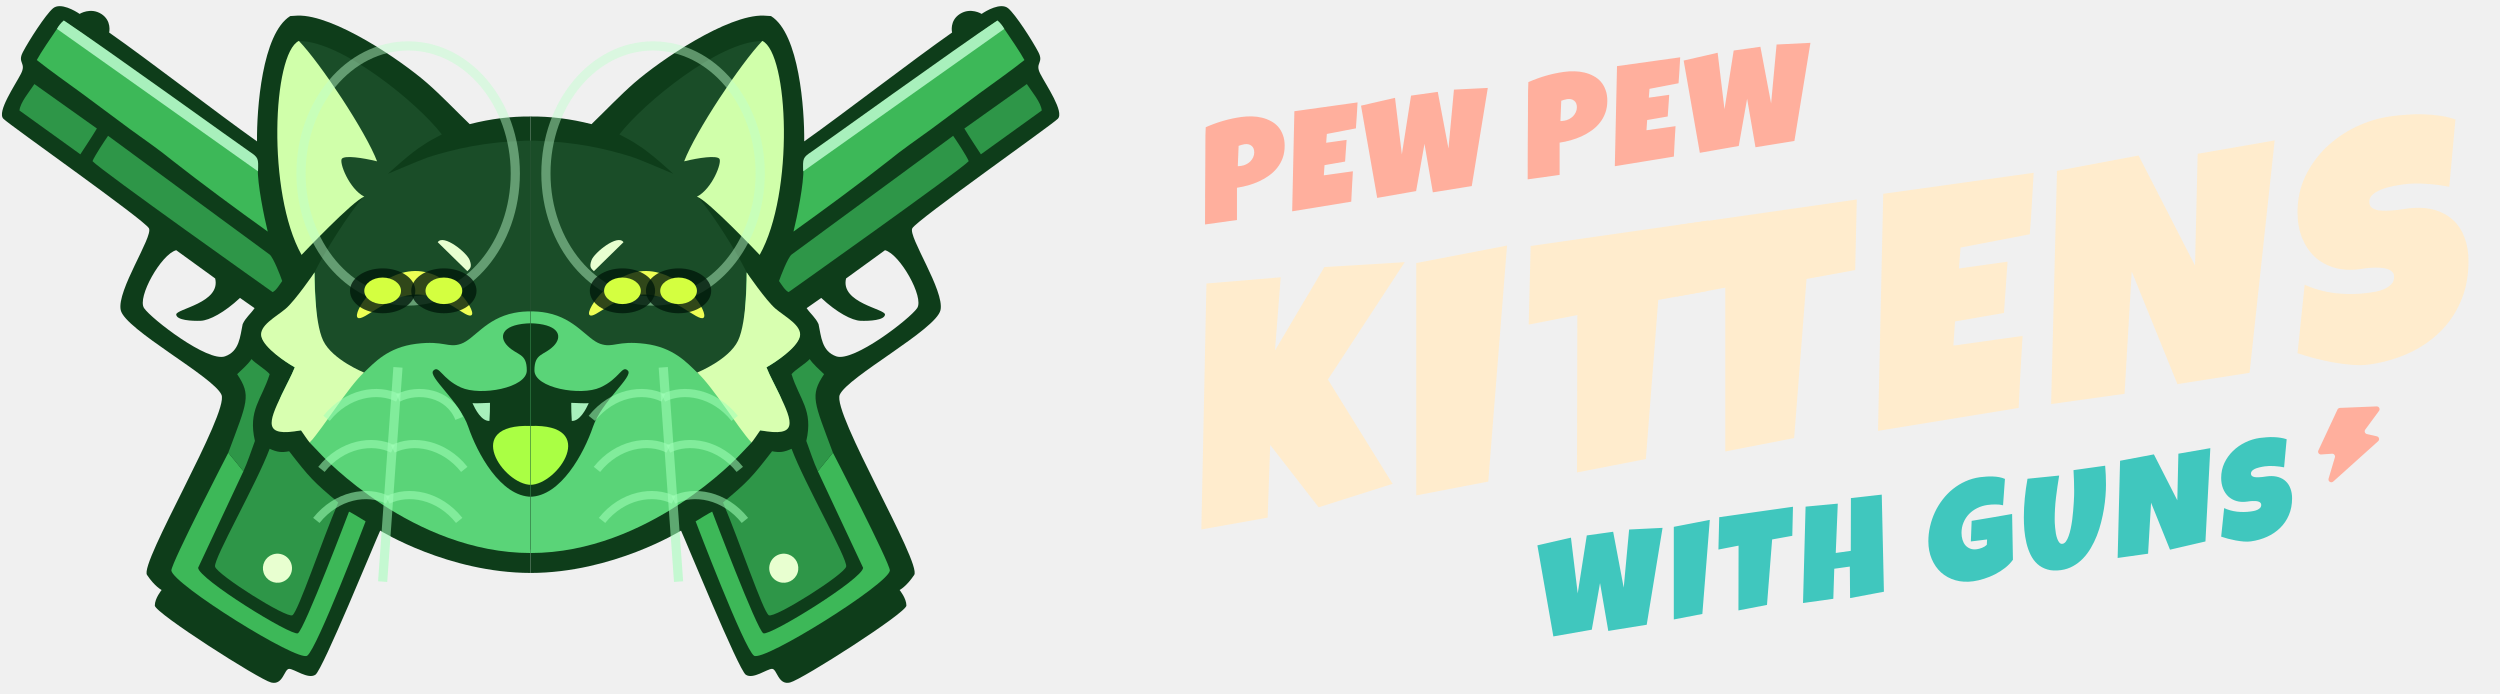
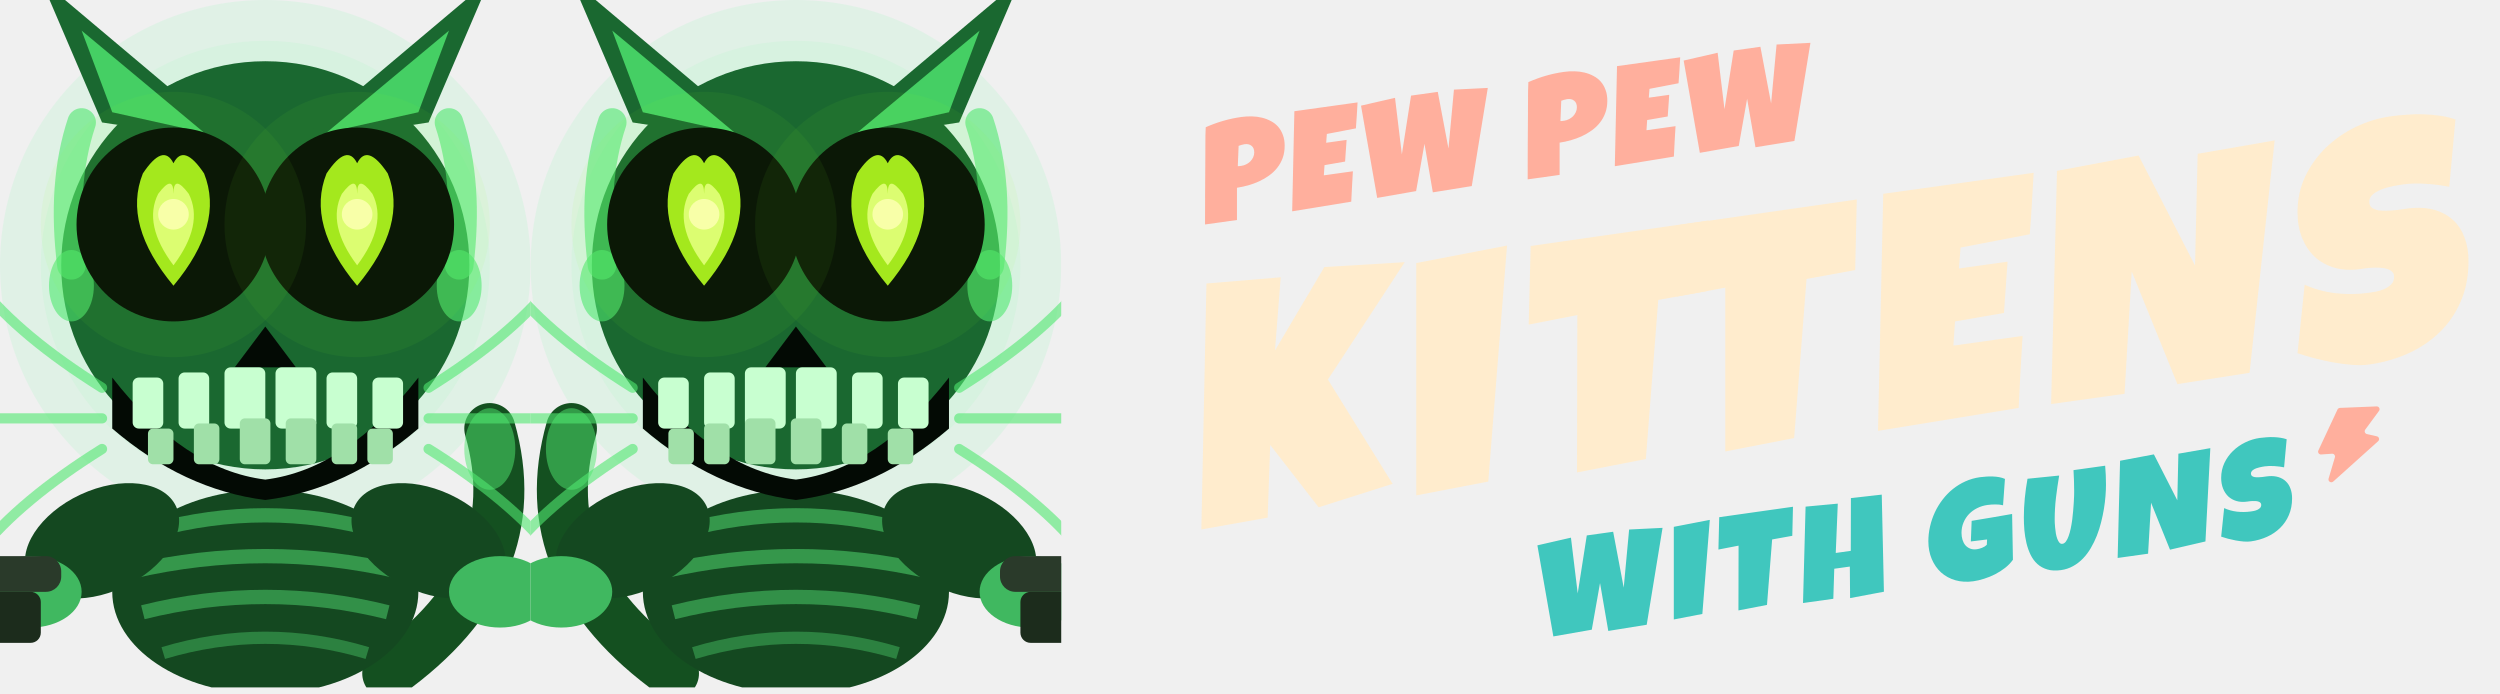
<svg xmlns="http://www.w3.org/2000/svg" width="245" height="68" viewBox="0 0 245 68" fill="none">
  <g clip-path="url(#clip0_127_142)">
-     <path d="M5.2 0.811C5.926 0.208 7.389 1.076 7.801 1.363C7.801 1.363 8.867 0.695 9.923 1.363C10.973 2.028 10.7 3.178 10.697 3.188C14.528 5.865 21.372 11.158 25.187 13.856C25.156 10.745 25.668 3.302 28.442 1.574C28.689 1.552 28.936 1.536 29.183 1.528C32.709 1.437 39.25 5.866 41.864 8.145C43.212 9.321 44.718 10.899 46.031 12.166C48.133 11.631 50.068 11.402 52 11.416V56.149C43.926 56.133 37.283 52.015 37.259 52C36.775 53.033 31.631 65.628 30.914 66.121C30.198 66.609 28.834 65.549 28.338 65.549C27.842 65.549 27.756 67.181 26.572 66.885C25.388 66.588 15.171 60.062 15.171 59.346C15.171 58.631 15.839 57.82 15.839 57.82C15.839 57.82 15.17 57.486 14.407 56.342C13.644 55.197 22.469 40.456 21.706 38.69C20.943 36.925 12.247 32.298 11.831 30.389C11.416 28.481 15.024 23.186 14.598 22.375C14.17 21.564 1.003 12.309 0.334 11.64C-0.334 10.973 1.484 8.343 2.052 7.234C2.619 6.125 1.67 6.201 2.242 5.104C2.815 4.007 4.474 1.415 5.2 0.811ZM17.27 24.521C15.813 24.892 13.405 29.148 14.121 30.198C14.836 31.247 20.354 35.513 22.048 34.923C23.479 34.423 23.524 32.966 23.782 31.765C24.072 31.125 24.549 30.779 24.95 30.198L23.519 29.196C21.996 30.623 20.514 31.41 19.655 31.438C18.797 31.466 17.317 31.391 17.27 30.831C17.224 30.27 21.67 29.693 21.086 27.288L17.27 24.521Z" fill="#0E3D1A" style="fill:#0E3D1A;fill-opacity:1;" />
-     <path d="M29.34 4.023C33.472 4.026 40.892 10.045 43.299 13.173C42.798 13.443 41.986 13.848 41.551 14.17C40.274 14.927 38.057 16.999 38.022 17.031C38.068 17.011 41.164 15.691 41.839 15.457C42.519 15.22 43.528 14.949 43.977 14.832C45.48 14.441 47.01 14.161 48.553 13.996C48.863 13.932 50.465 13.85 50.867 13.824C51.312 13.789 51.657 13.777 52 13.781V53.864C50.744 53.863 49.449 53.67 47.875 53.257C41.848 51.674 36.143 48.852 31.591 44.559C31.171 44.157 30.77 43.736 30.389 43.298C30.257 43.167 29.673 42.3 29.53 42.094C25.767 42.808 26.347 41.316 27.64 38.603C28.04 37.766 28.533 36.899 28.874 36.044L28.923 35.919L28.815 35.859C27.905 35.348 26.068 34.031 25.703 32.992C25.367 32.034 27.42 31.222 28.043 30.689C29.3 29.613 30.041 28.033 30.859 26.619C31.901 24.545 34.1 21.049 35.586 19.315C34.481 19.499 32.618 21.875 31.871 22.388C31.249 22.88 30.219 24.236 29.588 24.903C29.529 24.808 29.473 24.712 29.418 24.616C27.046 20.483 26.853 10.486 28.176 5.885C28.404 5.091 28.6 4.433 29.34 4.023Z" fill="#1A4D28" style="fill:#1A4D28;fill-opacity:1;" />
-     <path d="M30.824 26.696C30.824 27.956 31.104 34.676 31.772 35.255C32.44 35.834 34.683 37.45 35.684 36.496C36.686 35.541 38.003 34.04 40.779 33.694C43.556 33.347 43.889 34.14 45.178 33.694C46.466 33.248 47.592 31.219 50.381 30.665C50.969 30.547 51.542 30.507 52.094 30.52V54.194C52.063 54.194 52.032 54.195 52 54.195C40.435 54.195 31.598 44.682 31.555 44.636L30.353 43.376C30.372 43.352 31.504 41.937 29.495 42.172C27.468 42.41 26.759 40.455 27.605 38.68C28.452 36.905 28.498 36.976 28.839 36.121C29.18 35.265 28.906 36.039 28.887 35.995C28.881 35.958 29.683 36.443 28.78 35.936C27.87 35.425 26.018 34.068 25.668 33.069C25.317 32.07 27.068 31.57 28.008 30.766C28.948 29.962 30.354 27.765 30.824 26.696Z" fill="#5AD478" style="fill:#5AD478;fill-opacity:1;" />
-     <path d="M52.096 48.684C49.038 48.676 46.751 44.364 45.893 41.838C45.034 39.31 41.886 36.901 42.468 36.32C43.048 35.739 43.27 37.115 45.178 37.974C47.087 38.833 51.626 38.023 51.626 36.302C51.626 34.581 50.712 34.874 49.758 33.919C48.863 33.025 49.151 31.882 51.581 31.701L52.096 31.677V48.684Z" fill="#0E3D1A" style="fill:#0E3D1A;fill-opacity:1;" />
-     <path d="M25.619 33.013C25.905 34.11 27.978 35.485 28.888 35.995C28.547 36.852 28.005 37.843 27.606 38.68C26.312 41.393 25.731 42.886 29.495 42.172C29.638 42.378 30.222 43.245 30.354 43.376C31.717 41.868 34.158 37.879 35.67 36.507C35.67 36.507 32.584 35.267 31.677 33.395C30.771 31.523 30.824 26.696 30.824 26.696C30.824 26.696 28.944 29.442 28.004 30.246C27.064 31.05 25.332 31.916 25.619 33.013Z" fill="#D8FFB0" style="fill:#D8FFB0;fill-opacity:1;" />
-     <path d="M46.302 39.513C46.753 39.542 47.543 39.492 48.019 39.477C48.02 40.111 48.009 40.619 47.966 41.251C47.188 41.289 46.586 40.133 46.302 39.513Z" fill="#A8F0BC" style="fill:#A8F0BC;fill-opacity:1;" />
-     <path d="M29.553 24.979C26.143 18.892 26.715 5.248 29.291 4.007C31.421 6.225 35.864 12.937 36.953 15.81C35.505 15.455 33.808 15.215 33.506 15.551C33.203 15.886 34.205 18.51 35.704 19.276C34.682 19.56 29.553 24.979 29.553 24.979Z" fill="#D0FFAA" style="fill:#D0FFAA;fill-opacity:1;" />
-     <path d="M40.359 26.572C43.842 26.286 46.704 30.389 46.227 30.866C45.75 31.343 43.765 28.919 40.932 28.862C38.099 28.805 35.589 31.582 35.053 31.137C34.516 30.693 36.877 26.859 40.359 26.572Z" fill="#EEFF55" style="fill:#EEFF55;fill-opacity:1;" />
-     <path d="M42.898 23.737C43.454 22.895 45.765 24.764 46.031 25.495C46.296 26.225 46.031 26.327 45.799 26.577L42.898 23.737Z" fill="#E8FFD0" style="fill:#E8FFD0;fill-opacity:1;" />
-     <path d="M5.582 2.831C5.765 2.506 6.011 2.385 6.249 2.051C7.204 2.433 21.933 13.858 24.236 15.017C24.937 15.37 25.249 15.731 25.271 16.508C25.203 17.919 25.887 21.29 26.237 22.694C23.343 20.626 19.67 17.916 16.884 15.724C15.675 14.725 14.08 13.63 12.783 12.686L8.002 9.136C6.587 8.099 4.964 6.967 3.604 5.883C3.952 5.214 5.128 3.491 5.582 2.831Z" fill="#3DB858" style="fill:#3DB858;fill-opacity:1;" />
-     <path d="M26.425 43.982C27.193 44.319 27.574 44.367 28.337 44.224C30.294 46.752 30.723 47.23 33.147 49.243C31.555 52.976 29.219 59.95 28.659 60.292C28.099 60.635 21.229 56.294 21.075 55.522C20.922 54.75 25.151 47.394 26.425 43.982Z" fill="#2E9648" style="fill:#2E9648;fill-opacity:1;" />
-     <path d="M26.731 54.336C26.97 54.255 27.226 54.238 27.473 54.288C27.719 54.338 27.949 54.452 28.137 54.619C28.326 54.786 28.466 55 28.545 55.24C28.624 55.479 28.638 55.735 28.586 55.981C28.533 56.228 28.417 56.456 28.247 56.643C28.078 56.829 27.863 56.968 27.623 57.044C26.878 57.281 26.081 56.873 25.837 56.131C25.592 55.389 25.991 54.587 26.731 54.336Z" fill="#E8FFD0" style="fill:#E8FFD0;fill-opacity:1;" />
-     <path d="M10.591 13.31L26.43 24.95C26.783 25.233 27.477 27.006 27.656 27.54C27.412 27.881 27.051 28.49 26.716 28.624C26.716 28.624 9.875 16.697 9.064 15.791C9.305 15.226 10.227 13.836 10.591 13.31Z" fill="#2E9648" style="fill:#2E9648;fill-opacity:1;" />
-     <path d="M3.371 8.238L9.494 12.594C9.03 13.377 7.872 15.123 7.872 15.123L1.908 10.829C1.976 10.04 2.89 8.98 3.371 8.238Z" fill="#2E9648" style="fill:#2E9648;fill-opacity:1;" />
-     <path d="M23.854 46.18L19.417 55.64C19.417 56.706 28.576 62.37 29.193 62.061C29.81 61.751 34.206 50.139 34.206 50.139C34.446 50.24 35.569 50.93 35.828 51.093C35.828 51.093 31.057 63.64 30.103 64.26C29.149 64.881 16.936 57.248 16.793 55.912C16.793 55.149 22.374 44.367 22.374 44.367L23.854 46.18Z" fill="#3DB858" style="fill:#3DB858;fill-opacity:1;" />
-     <path d="M24.649 35.191C25.046 35.631 26.062 36.224 26.429 36.669C25.644 39.19 24.282 40.169 24.982 43.212C24.674 44.044 24.247 45.347 23.853 46.18L22.373 44.367C24.235 39.358 24.649 38.785 23.241 36.669C23.693 36.239 24.312 35.695 24.649 35.191Z" fill="#2E9648" style="fill:#2E9648;fill-opacity:1;" />
-     <path d="M52.048 41.743C52.064 41.743 52.08 41.744 52.096 41.745V47.513C52.08 47.513 52.064 47.515 52.048 47.515C49.329 47.515 45.226 41.499 52.048 41.743Z" fill="#AAFF44" style="fill:#AAFF44;fill-opacity:1;" />
-     <path d="M5.582 2.831C5.765 2.506 5.963 2.242 6.25 2.004C10.236 4.651 23.521 14.232 24.426 14.837C25.331 15.442 25.332 15.505 25.285 16.793C24.138 15.967 5.582 2.831 5.582 2.831Z" fill="#A8F0BC" style="fill:#A8F0BC;fill-opacity:1;" />
-     <ellipse cx="40" cy="17" rx="10.5" ry="12.5" fill="none" stroke="#C0FFCC" stroke-width="0.9" stroke-opacity="0.45" />
-     <ellipse cx="37.5" cy="28.5" rx="3.2" ry="2.2" fill="#001A0A" fill-opacity="0.8" />
-     <ellipse cx="43.5" cy="28.5" rx="3.2" ry="2.2" fill="#001A0A" fill-opacity="0.8" />
-     <ellipse cx="37.5" cy="28.5" rx="1.8" ry="1.3" fill="#D4FF40" />
-     <ellipse cx="43.5" cy="28.5" rx="1.8" ry="1.3" fill="#D4FF40" />
-     <line x1="39" y1="36" x2="37.5" y2="57" stroke="#A0FFB8" stroke-width="0.9" stroke-opacity="0.55" />
-     <path d="M39 39 C37 38 34 38.5 32 41" fill="none" stroke="#A0FFB8" stroke-width="0.8" stroke-opacity="0.55" />
-     <path d="M39 39 C41 38 44 38.5 45 41" fill="none" stroke="#A0FFB8" stroke-width="0.8" stroke-opacity="0.55" />
-     <path d="M38.5 44 C36.5 43 33.5 43.5 31.5 46" fill="none" stroke="#A0FFB8" stroke-width="0.8" stroke-opacity="0.55" />
-     <path d="M38.5 44 C40.5 43 43.5 43.5 45.5 46" fill="none" stroke="#A0FFB8" stroke-width="0.8" stroke-opacity="0.55" />
-     <path d="M38 49 C36 48 33 48.5 31 51" fill="none" stroke="#A0FFB8" stroke-width="0.8" stroke-opacity="0.55" />
-     <path d="M38 49 C40 48 43 48.5 45 51" fill="none" stroke="#A0FFB8" stroke-width="0.8" stroke-opacity="0.55" />
+     <circle cx="26" cy="26" r="26" fill="#00FF60" opacity="0.07" />
+     <circle cx="26" cy="26" r="22" fill="#40FF80" opacity="0.06" />
+     <path d="M 38,66 Q 52,56 48,42" stroke="#145020" stroke-width="5" fill="none" stroke-linecap="round" />
+     <ellipse cx="48" cy="44" rx="2.5" ry="4" fill="#50E870" opacity="0.5" />
+     <ellipse cx="26" cy="58" rx="15" ry="10" fill="#144820" />
+     <path d="M 15,52 Q 26,49 37,52" stroke="#50D870" stroke-width="1.4" fill="none" opacity="0.55" />
+     <path d="M 13,56 Q 26,53 39,56" stroke="#50D870" stroke-width="1.4" fill="none" opacity="0.55" />
+     <path d="M 14,60 Q 26,57 38,60" stroke="#50D870" stroke-width="1.4" fill="none" opacity="0.5" />
+     <path d="M 16,64 Q 26,61 36,64" stroke="#50D870" stroke-width="1.2" fill="none" opacity="0.4" />
+     <ellipse cx="10" cy="53" rx="8" ry="5" fill="#144820" transform="rotate(-25, 10, 53)" />
+     <ellipse cx="3" cy="58" rx="5" ry="3.5" fill="#40B860" />
+     <rect x="-5" y="54.5" width="11" height="3.5" rx="1.5" fill="#2A3A2A" />
+     <rect x="-1" y="58" width="5" height="5" rx="1" fill="#1C2C1C" />
+     <ellipse cx="42" cy="53" rx="8" ry="5" fill="#144820" transform="rotate(25, 42, 53)" />
+     <ellipse cx="49" cy="58" rx="5" ry="3.5" fill="#40B860" />
+     <circle cx="26" cy="26" r="20" fill="#1A6830" />
+     <polygon points="10,12 4,-2 23,14" fill="#1A6830" />
+     <polygon points="11,11 8,3 20,13" fill="#50E870" opacity="0.8" />
+     <polygon points="42,12 48,-2 29,14" fill="#1A6830" />
+     <polygon points="41,11 44,3 32,13" fill="#50E870" opacity="0.8" />
+     <path d="M 8,12 Q 6,18 7,26" stroke="#50E870" stroke-width="2.8" fill="none" stroke-linecap="round" opacity="0.6" />
+     <ellipse cx="7" cy="28" rx="2.2" ry="3.5" fill="#50E870" opacity="0.6" />
+     <path d="M 44,12 Q 46,18 45,26" stroke="#50E870" stroke-width="2.8" fill="none" stroke-linecap="round" opacity="0.6" />
+     <ellipse cx="45" cy="28" rx="2.2" ry="3.5" fill="#50E870" opacity="0.6" />
+     <circle cx="17" cy="22" r="9.5" fill="#030A04" />
+     <path d="M 17,28 Q 12,22 14,17 Q 16,14 17,16 Q 18,14 20,17 Q 22,22 17,28 Z" fill="#B8FF20" opacity="0.9" />
+     <path d="M 17,26 Q 14,22 15.5,19 Q 17,17 17,19 Q 17,17 18.5,19 Q 20,22 17,26 Z" fill="#E8FF80" opacity="0.9" />
+     <circle cx="17" cy="21" r="1.5" fill="#FFFFB0" />
+     <circle cx="35" cy="22" r="9.5" fill="#030A04" />
+     <path d="M 35,28 Q 30,22 32,17 Q 34,14 35,16 Q 36,14 38,17 Q 40,22 35,28 Z" fill="#B8FF20" opacity="0.9" />
+     <path d="M 35,26 Q 32,22 33.5,19 Q 35,17 35,19 Q 35,17 36.5,19 Q 38,22 35,26 Z" fill="#E8FF80" opacity="0.9" />
+     <circle cx="35" cy="21" r="1.5" fill="#FFFFB0" />
+     <circle cx="17" cy="22" r="13" fill="#80FF20" opacity="0.06" />
+     <circle cx="35" cy="22" r="13" fill="#80FF20" opacity="0.06" />
+     <polygon points="26,32 23,36 29,36" fill="#030A04" />
+     <path d="M 11,37 Q 18,46 26,47 Q 34,46 41,37 L 41,42 Q 34,48 26,49 Q 18,48 11,42 Z" fill="#030A04" />
+     <rect x="13" y="37" width="3" height="5" rx="0.6" fill="#C8FFD0" />
+     <rect x="17.5" y="36.5" width="3" height="5.5" rx="0.6" fill="#C8FFD0" />
+     <rect x="22" y="36" width="4" height="6" rx="0.6" fill="#C8FFD0" />
+     <rect x="27" y="36" width="4" height="6" rx="0.6" fill="#C8FFD0" />
+     <rect x="32" y="36.5" width="3" height="5.5" rx="0.6" fill="#C8FFD0" />
+     <rect x="36.5" y="37" width="3" height="5" rx="0.6" fill="#C8FFD0" />
+     <rect x="14.5" y="42" width="2.5" height="3.5" rx="0.5" fill="#A0E0A8" />
+     <rect x="19" y="41.5" width="2.5" height="4" rx="0.5" fill="#A0E0A8" />
+     <rect x="23.5" y="41" width="3" height="4.5" rx="0.5" fill="#A0E0A8" />
+     <rect x="28" y="41" width="3" height="4.5" rx="0.5" fill="#A0E0A8" />
+     <rect x="32.5" y="41.5" width="2.5" height="4" rx="0.5" fill="#A0E0A8" />
+     <rect x="36" y="42" width="2.5" height="3.5" rx="0.5" fill="#A0E0A8" />
+     <path d="M 10,38 Q 2,33 -2,28" stroke="#50E870" stroke-width="1" fill="none" stroke-linecap="round" opacity="0.6" />
+     <path d="M 10,41 Q 0,41 -3,41" stroke="#50E870" stroke-width="1" fill="none" stroke-linecap="round" opacity="0.6" />
+     <path d="M 10,44 Q 2,49 -2,54" stroke="#50E870" stroke-width="1" fill="none" stroke-linecap="round" opacity="0.6" />
+     <path d="M 42,38 Q 50,33 54,28" stroke="#50E870" stroke-width="1" fill="none" stroke-linecap="round" opacity="0.6" />
+     <path d="M 42,41 Q 52,41 55,41" stroke="#50E870" stroke-width="1" fill="none" stroke-linecap="round" opacity="0.6" />
+     <path d="M 42,44 Q 50,49 54,54" stroke="#50E870" stroke-width="1" fill="none" stroke-linecap="round" opacity="0.6" />
  </g>
  <g clip-path="url(#clip1_127_142)">
-     <path d="M98.8 0.811C98.074 0.208 96.611 1.075 96.2 1.363C96.188 1.356 95.127 0.699 94.077 1.363C93.034 2.023 93.297 3.162 93.303 3.188C89.472 5.865 82.628 11.158 78.813 13.856C78.844 10.745 78.332 3.301 75.558 1.574C75.311 1.551 75.064 1.536 74.817 1.528C71.291 1.436 64.75 5.866 62.136 8.145C60.788 9.321 59.282 10.899 57.969 12.166C55.867 11.631 53.932 11.402 52 11.416V56.15C60.056 56.134 66.688 52.033 66.742 52.001C67.226 53.035 72.37 65.632 73.086 66.122C73.802 66.609 75.166 65.549 75.662 65.548C76.158 65.548 76.244 67.181 77.428 66.884C78.613 66.587 88.827 60.064 88.829 59.347C88.829 58.634 88.166 57.827 88.161 57.821C88.161 57.821 88.83 57.486 89.593 56.341C90.356 55.196 81.531 40.455 82.294 38.69C83.058 36.925 91.754 32.297 92.169 30.389C92.584 28.481 88.975 23.186 89.403 22.375C89.831 21.563 102.998 12.308 103.666 11.64C104.334 10.972 102.516 8.343 101.948 7.234C101.381 6.125 102.33 6.202 101.758 5.105C101.186 4.008 99.526 1.414 98.8 0.811ZM86.73 24.521C88.187 24.892 90.595 29.149 89.879 30.199C89.163 31.249 83.646 35.513 81.952 34.922C80.522 34.423 80.476 32.966 80.218 31.765C79.928 31.125 79.451 30.779 79.05 30.199L80.481 29.197C82.004 30.624 83.486 31.411 84.345 31.439C85.204 31.467 86.683 31.391 86.73 30.831C86.776 30.27 82.33 29.693 82.914 27.289L86.73 24.521Z" fill="#0E3D1A" style="fill:#0E3D1A;fill-opacity:1;" />
-     <path d="M74.66 4.023C70.528 4.026 63.108 10.045 60.701 13.173C61.202 13.443 62.014 13.848 62.449 14.17C63.736 14.932 65.979 17.031 65.979 17.031C65.979 17.031 62.841 15.693 62.161 15.457C61.481 15.22 60.472 14.949 60.023 14.832C58.52 14.441 56.99 14.161 55.447 13.996C55.137 13.932 53.535 13.85 53.133 13.824C52.688 13.789 52.343 13.777 52 13.781V53.864C53.256 53.863 54.551 53.67 56.125 53.257C62.152 51.674 67.857 48.852 72.409 44.559C72.829 44.157 73.23 43.736 73.612 43.298C73.743 43.167 74.327 42.3 74.47 42.094C78.233 42.808 77.653 41.316 76.359 38.603C75.96 37.766 75.467 36.899 75.126 36.044L75.077 35.919L75.185 35.859C76.095 35.348 77.932 34.031 78.297 32.992C78.633 32.034 76.58 31.222 75.957 30.689C74.7 29.613 73.959 28.033 73.141 26.619C72.099 24.545 69.9 21.049 68.414 19.315C69.519 19.499 71.382 21.875 72.129 22.388C72.751 22.88 73.781 24.236 74.412 24.903C74.471 24.808 74.527 24.712 74.582 24.616C76.954 20.483 77.147 10.486 75.824 5.885C75.596 5.091 75.4 4.433 74.66 4.023Z" fill="#1A4D28" style="fill:#1A4D28;fill-opacity:1;" />
-     <path d="M73.176 26.696C73.176 27.956 72.896 34.676 72.228 35.255C71.56 35.834 69.317 37.45 68.316 36.496C67.314 35.541 65.997 34.04 63.221 33.694C60.444 33.347 60.111 34.14 58.822 33.694C57.534 33.248 56.408 31.219 53.619 30.665C53.031 30.547 52.458 30.507 51.906 30.52V54.194C51.937 54.194 51.968 54.195 52 54.195C63.567 54.195 72.405 44.679 72.445 44.636L73.647 43.376C73.629 43.353 72.495 41.937 74.505 42.172C76.532 42.41 77.241 40.455 76.395 38.68C75.548 36.905 75.502 36.976 75.161 36.121C74.82 35.265 75.094 36.039 75.112 35.995C75.119 35.958 74.317 36.443 75.22 35.936C76.13 35.425 77.982 34.068 78.332 33.069C78.683 32.07 76.932 31.57 75.992 30.766C75.052 29.962 73.646 27.765 73.176 26.696Z" fill="#5AD478" style="fill:#5AD478;fill-opacity:1;" />
-     <path d="M51.904 48.684C54.962 48.676 57.249 44.364 58.107 41.838C58.966 39.31 62.114 36.901 61.532 36.32C60.952 35.739 60.73 37.115 58.822 37.974C56.913 38.833 52.374 38.023 52.374 36.302C52.374 34.581 53.288 34.874 54.242 33.919C55.137 33.025 54.849 31.882 52.419 31.701L51.904 31.677V48.684Z" fill="#0E3D1A" style="fill:#0E3D1A;fill-opacity:1;" />
-     <path d="M78.382 33.013C78.095 34.11 76.022 35.485 75.112 35.995C75.453 36.852 75.995 37.843 76.394 38.68C77.688 41.393 78.269 42.886 74.505 42.172C74.362 42.378 73.778 43.245 73.646 43.376C72.283 41.868 69.842 37.879 68.33 36.507C68.33 36.507 71.416 35.267 72.323 33.395C73.229 31.523 73.176 26.696 73.176 26.696C73.176 26.696 75.056 29.442 75.996 30.246C76.936 31.05 78.668 31.916 78.382 33.013Z" fill="#D8FFB0" style="fill:#D8FFB0;fill-opacity:1;" />
-     <path d="M57.698 39.513C57.247 39.542 56.457 39.492 55.981 39.477C55.98 40.111 55.991 40.619 56.034 41.251C56.812 41.289 57.414 40.133 57.698 39.513Z" fill="#A8F0BC" style="fill:#A8F0BC;fill-opacity:1;" />
-     <path d="M74.447 24.979C77.857 18.892 77.285 5.248 74.709 4.007C72.579 6.225 68.136 12.937 67.047 15.81C68.495 15.455 70.192 15.215 70.494 15.551C70.797 15.886 69.795 18.51 68.296 19.276C69.318 19.56 74.447 24.979 74.447 24.979Z" fill="#D0FFAA" style="fill:#D0FFAA;fill-opacity:1;" />
-     <path d="M63.641 26.572C60.158 26.286 57.296 30.389 57.773 30.866C58.25 31.343 60.235 28.919 63.068 28.862C65.901 28.805 68.411 31.582 68.948 31.137C69.484 30.693 67.123 26.859 63.641 26.572Z" fill="#EEFF55" style="fill:#EEFF55;fill-opacity:1;" />
-     <path d="M61.102 23.737C60.546 22.895 58.235 24.764 57.969 25.495C57.704 26.225 57.969 26.327 58.201 26.577L61.102 23.737Z" fill="#E8FFD0" style="fill:#E8FFD0;fill-opacity:1;" />
-     <path d="M98.418 2.831C98.235 2.506 97.989 2.385 97.751 2.051C96.796 2.433 82.067 13.858 79.764 15.017C79.063 15.37 78.751 15.731 78.729 16.508C78.797 17.919 78.114 21.29 77.763 22.694C80.657 20.626 84.33 17.916 87.116 15.724C88.325 14.725 89.92 13.63 91.217 12.686L95.998 9.136C97.413 8.099 99.036 6.967 100.396 5.883C100.048 5.214 98.871 3.491 98.418 2.831Z" fill="#3DB858" style="fill:#3DB858;fill-opacity:1;" />
-     <path d="M77.575 43.982C76.807 44.319 76.426 44.367 75.662 44.224C73.707 46.752 73.277 47.23 70.853 49.243C72.445 52.976 74.781 59.95 75.341 60.292C75.901 60.635 82.771 56.294 82.925 55.522C83.079 54.75 78.85 47.394 77.575 43.982Z" fill="#2E9648" style="fill:#2E9648;fill-opacity:1;" />
-     <path d="M77.269 54.336C77.03 54.255 76.774 54.238 76.528 54.288C76.281 54.338 76.051 54.452 75.863 54.619C75.674 54.786 75.534 55 75.455 55.24C75.376 55.479 75.362 55.735 75.414 55.981C75.467 56.228 75.583 56.456 75.752 56.643C75.922 56.829 76.137 56.968 76.377 57.044C77.123 57.281 77.919 56.873 78.163 56.131C78.408 55.389 78.009 54.587 77.269 54.336Z" fill="#E8FFD0" style="fill:#E8FFD0;fill-opacity:1;" />
-     <path d="M93.409 13.31L77.57 24.95C77.217 25.233 76.523 27.006 76.344 27.54C76.588 27.881 76.949 28.49 77.284 28.624C77.284 28.624 94.124 16.697 94.936 15.791C94.695 15.226 93.773 13.836 93.409 13.31Z" fill="#2E9648" style="fill:#2E9648;fill-opacity:1;" />
-     <path d="M100.629 8.238L94.507 12.594C94.97 13.377 96.129 15.123 96.129 15.123L102.092 10.829C102.024 10.04 101.11 8.98 100.629 8.238Z" fill="#2E9648" style="fill:#2E9648;fill-opacity:1;" />
-     <path d="M80.147 46.18L84.583 55.64C84.583 56.706 75.424 62.37 74.807 62.061C74.19 61.751 69.794 50.139 69.794 50.139C69.554 50.24 68.431 50.93 68.172 51.093C68.172 51.093 72.943 63.64 73.897 64.26C74.851 64.881 87.064 57.248 87.207 55.912C87.207 55.149 81.626 44.367 81.626 44.367L80.147 46.18Z" fill="#3DB858" style="fill:#3DB858;fill-opacity:1;" />
-     <path d="M79.351 35.191C78.954 35.631 77.938 36.224 77.571 36.669C78.356 39.19 79.718 40.169 79.018 43.212C79.326 44.044 79.753 45.347 80.147 46.18L81.627 44.367C79.766 39.358 79.351 38.785 80.759 36.669C80.307 36.239 79.688 35.695 79.351 35.191Z" fill="#2E9648" style="fill:#2E9648;fill-opacity:1;" />
-     <path d="M51.952 41.742C51.936 41.743 51.92 41.744 51.904 41.745V47.513C51.92 47.513 51.936 47.515 51.952 47.515C54.671 47.515 58.774 41.499 51.952 41.742Z" fill="#AAFF44" style="fill:#AAFF44;fill-opacity:1;" />
-     <path d="M98.418 2.831C98.235 2.506 98.037 2.242 97.75 2.004C93.764 4.651 80.479 14.232 79.574 14.837C78.669 15.442 78.668 15.505 78.716 16.793C79.862 15.967 98.418 2.831 98.418 2.831Z" fill="#A8F0BC" style="fill:#A8F0BC;fill-opacity:1;" />
-     <ellipse cx="64" cy="17" rx="10.5" ry="12.5" fill="none" stroke="#C0FFCC" stroke-width="0.9" stroke-opacity="0.45" />
-     <ellipse cx="61" cy="28.5" rx="3.2" ry="2.2" fill="#001A0A" fill-opacity="0.8" />
-     <ellipse cx="66.5" cy="28.5" rx="3.2" ry="2.2" fill="#001A0A" fill-opacity="0.8" />
-     <ellipse cx="61" cy="28.5" rx="1.8" ry="1.3" fill="#D4FF40" />
-     <ellipse cx="66.5" cy="28.5" rx="1.8" ry="1.3" fill="#D4FF40" />
-     <line x1="65" y1="36" x2="66.5" y2="57" stroke="#A0FFB8" stroke-width="0.9" stroke-opacity="0.55" />
-     <path d="M65 39 C67 38 70 38.5 72 41" fill="none" stroke="#A0FFB8" stroke-width="0.8" stroke-opacity="0.55" />
-     <path d="M65 39 C63 38 60 38.5 58 41" fill="none" stroke="#A0FFB8" stroke-width="0.8" stroke-opacity="0.55" />
-     <path d="M65.5 44 C67.5 43 70.5 43.5 72.5 46" fill="none" stroke="#A0FFB8" stroke-width="0.8" stroke-opacity="0.55" />
-     <path d="M65.5 44 C63.5 43 60.5 43.5 58.5 46" fill="none" stroke="#A0FFB8" stroke-width="0.8" stroke-opacity="0.55" />
-     <path d="M66 49 C68 48 71 48.5 73 51" fill="none" stroke="#A0FFB8" stroke-width="0.8" stroke-opacity="0.55" />
-     <path d="M66 49 C64 48 61 48.5 59 51" fill="none" stroke="#A0FFB8" stroke-width="0.8" stroke-opacity="0.55" />
+     <g transform="translate(104, 0) scale(-1, 1)">
+       <circle cx="26" cy="26" r="26" fill="#00FF60" opacity="0.07" />
+       <circle cx="26" cy="26" r="22" fill="#40FF80" opacity="0.06" />
+       <path d="M 38,66 Q 52,56 48,42" stroke="#145020" stroke-width="5" fill="none" stroke-linecap="round" />
+       <ellipse cx="48" cy="44" rx="2.5" ry="4" fill="#50E870" opacity="0.5" />
+       <ellipse cx="26" cy="58" rx="15" ry="10" fill="#144820" />
+       <path d="M 15,52 Q 26,49 37,52" stroke="#50D870" stroke-width="1.4" fill="none" opacity="0.55" />
+       <path d="M 13,56 Q 26,53 39,56" stroke="#50D870" stroke-width="1.4" fill="none" opacity="0.55" />
+       <path d="M 14,60 Q 26,57 38,60" stroke="#50D870" stroke-width="1.4" fill="none" opacity="0.5" />
+       <path d="M 16,64 Q 26,61 36,64" stroke="#50D870" stroke-width="1.2" fill="none" opacity="0.4" />
+       <ellipse cx="10" cy="53" rx="8" ry="5" fill="#144820" transform="rotate(-25, 10, 53)" />
+       <ellipse cx="3" cy="58" rx="5" ry="3.5" fill="#40B860" />
+       <rect x="-5" y="54.5" width="11" height="3.5" rx="1.5" fill="#2A3A2A" />
+       <rect x="-1" y="58" width="5" height="5" rx="1" fill="#1C2C1C" />
+       <ellipse cx="42" cy="53" rx="8" ry="5" fill="#144820" transform="rotate(25, 42, 53)" />
+       <ellipse cx="49" cy="58" rx="5" ry="3.5" fill="#40B860" />
+       <circle cx="26" cy="26" r="20" fill="#1A6830" />
+       <polygon points="10,12 4,-2 23,14" fill="#1A6830" />
+       <polygon points="11,11 8,3 20,13" fill="#50E870" opacity="0.8" />
+       <polygon points="42,12 48,-2 29,14" fill="#1A6830" />
+       <polygon points="41,11 44,3 32,13" fill="#50E870" opacity="0.8" />
+       <path d="M 8,12 Q 6,18 7,26" stroke="#50E870" stroke-width="2.8" fill="none" stroke-linecap="round" opacity="0.6" />
+       <ellipse cx="7" cy="28" rx="2.2" ry="3.5" fill="#50E870" opacity="0.6" />
+       <path d="M 44,12 Q 46,18 45,26" stroke="#50E870" stroke-width="2.8" fill="none" stroke-linecap="round" opacity="0.6" />
+       <ellipse cx="45" cy="28" rx="2.2" ry="3.5" fill="#50E870" opacity="0.6" />
+       <circle cx="17" cy="22" r="9.5" fill="#030A04" />
+       <path d="M 17,28 Q 12,22 14,17 Q 16,14 17,16 Q 18,14 20,17 Q 22,22 17,28 Z" fill="#B8FF20" opacity="0.9" />
+       <path d="M 17,26 Q 14,22 15.5,19 Q 17,17 17,19 Q 17,17 18.5,19 Q 20,22 17,26 Z" fill="#E8FF80" opacity="0.9" />
+       <circle cx="17" cy="21" r="1.5" fill="#FFFFB0" />
+       <circle cx="35" cy="22" r="9.5" fill="#030A04" />
+       <path d="M 35,28 Q 30,22 32,17 Q 34,14 35,16 Q 36,14 38,17 Q 40,22 35,28 Z" fill="#B8FF20" opacity="0.9" />
+       <path d="M 35,26 Q 32,22 33.5,19 Q 35,17 35,19 Q 35,17 36.5,19 Q 38,22 35,26 Z" fill="#E8FF80" opacity="0.9" />
+       <circle cx="35" cy="21" r="1.5" fill="#FFFFB0" />
+       <circle cx="17" cy="22" r="13" fill="#80FF20" opacity="0.06" />
+       <circle cx="35" cy="22" r="13" fill="#80FF20" opacity="0.06" />
+       <polygon points="26,32 23,36 29,36" fill="#030A04" />
+       <path d="M 11,37 Q 18,46 26,47 Q 34,46 41,37 L 41,42 Q 34,48 26,49 Q 18,48 11,42 Z" fill="#030A04" />
+       <rect x="13" y="37" width="3" height="5" rx="0.6" fill="#C8FFD0" />
+       <rect x="17.5" y="36.5" width="3" height="5.5" rx="0.6" fill="#C8FFD0" />
+       <rect x="22" y="36" width="4" height="6" rx="0.6" fill="#C8FFD0" />
+       <rect x="27" y="36" width="4" height="6" rx="0.6" fill="#C8FFD0" />
+       <rect x="32" y="36.5" width="3" height="5.5" rx="0.6" fill="#C8FFD0" />
+       <rect x="36.5" y="37" width="3" height="5" rx="0.6" fill="#C8FFD0" />
+       <rect x="14.5" y="42" width="2.5" height="3.5" rx="0.5" fill="#A0E0A8" />
+       <rect x="19" y="41.5" width="2.5" height="4" rx="0.5" fill="#A0E0A8" />
+       <rect x="23.5" y="41" width="3" height="4.5" rx="0.5" fill="#A0E0A8" />
+       <rect x="28" y="41" width="3" height="4.5" rx="0.5" fill="#A0E0A8" />
+       <rect x="32.5" y="41.5" width="2.5" height="4" rx="0.5" fill="#A0E0A8" />
+       <rect x="36" y="42" width="2.5" height="3.5" rx="0.5" fill="#A0E0A8" />
+       <path d="M 10,38 Q 2,33 -2,28" stroke="#50E870" stroke-width="1" fill="none" stroke-linecap="round" opacity="0.6" />
+       <path d="M 10,41 Q 0,41 -3,41" stroke="#50E870" stroke-width="1" fill="none" stroke-linecap="round" opacity="0.6" />
+       <path d="M 10,44 Q 2,49 -2,54" stroke="#50E870" stroke-width="1" fill="none" stroke-linecap="round" opacity="0.6" />
+       <path d="M 42,38 Q 50,33 54,28" stroke="#50E870" stroke-width="1" fill="none" stroke-linecap="round" opacity="0.6" />
+       <path d="M 42,41 Q 52,41 55,41" stroke="#50E870" stroke-width="1" fill="none" stroke-linecap="round" opacity="0.6" />
+       <path d="M 42,44 Q 50,49 54,54" stroke="#50E870" stroke-width="1" fill="none" stroke-linecap="round" opacity="0.6" />
+     </g>
  </g>
  <path d="M241.914 25.591C241.914 27.058 241.658 28.379 241.146 29.554C240.645 30.716 239.952 31.723 239.068 32.575C238.193 33.425 237.165 34.115 235.981 34.644C234.809 35.172 233.545 35.531 232.191 35.72C231.669 35.793 231.093 35.804 230.464 35.753C229.846 35.7 229.217 35.617 228.577 35.503C227.938 35.378 227.319 35.239 226.722 35.087C226.136 34.923 225.614 34.766 225.155 34.616L225.859 27.9C226.765 28.32 227.767 28.597 228.865 28.733C229.974 28.856 231.061 28.843 232.127 28.694C232.33 28.666 232.575 28.626 232.863 28.575C233.151 28.514 233.423 28.427 233.679 28.317C233.945 28.194 234.169 28.039 234.35 27.853C234.531 27.668 234.622 27.425 234.622 27.125C234.622 26.921 234.558 26.759 234.43 26.638C234.302 26.506 234.137 26.411 233.934 26.354C233.732 26.285 233.503 26.248 233.247 26.241C232.991 26.223 232.74 26.221 232.495 26.234C232.25 26.246 232.021 26.268 231.808 26.297C231.594 26.327 231.424 26.351 231.296 26.369C230.379 26.497 229.542 26.454 228.785 26.238C228.039 26.021 227.394 25.667 226.85 25.176C226.317 24.672 225.902 24.05 225.603 23.31C225.305 22.559 225.155 21.724 225.155 20.803C225.155 19.539 225.406 18.375 225.907 17.309C226.419 16.231 227.096 15.285 227.938 14.471C228.791 13.645 229.766 12.968 230.864 12.44C231.962 11.912 233.098 11.566 234.27 11.402C234.793 11.329 235.331 11.275 235.885 11.24C236.44 11.195 236.989 11.182 237.532 11.203C238.087 11.222 238.625 11.269 239.148 11.346C239.67 11.423 240.166 11.541 240.635 11.7L240.027 18.306C239.302 18.162 238.54 18.065 237.74 18.016C236.951 17.955 236.179 17.977 235.422 18.083C235.283 18.102 235.102 18.133 234.878 18.175C234.665 18.205 234.436 18.253 234.19 18.319C233.956 18.373 233.716 18.444 233.471 18.532C233.226 18.62 233.007 18.726 232.815 18.849C232.623 18.961 232.469 19.101 232.351 19.267C232.234 19.433 232.181 19.617 232.191 19.819C232.202 20.053 232.287 20.234 232.447 20.362C232.618 20.477 232.831 20.56 233.087 20.61C233.353 20.647 233.641 20.661 233.95 20.65C234.27 20.637 234.585 20.614 234.894 20.582C235.203 20.539 235.491 20.498 235.757 20.461C236.024 20.413 236.243 20.388 236.413 20.386C237.266 20.32 238.034 20.395 238.716 20.61C239.398 20.825 239.974 21.157 240.443 21.605C240.923 22.052 241.285 22.617 241.53 23.3C241.786 23.971 241.914 24.735 241.914 25.591Z" fill="#FFECCD" style="fill:#FFECCD;fill:color(display-p3 1 0.925 0.804);fill-opacity:1;" />
  <path d="M222.918 13.759L220.457 36.534L213.387 37.642L208.909 26.607L208.206 38.591L201.01 39.597L201.585 16.741L209.581 15.238L215.114 26.029L215.37 15.071L222.918 13.759Z" fill="#FFECCD" style="fill:#FFECCD;fill:color(display-p3 1 0.925 0.804);fill-opacity:1;" />
  <path d="M199.3 16.932C199.236 17.947 199.177 18.951 199.124 19.944C199.07 20.936 199.001 21.942 198.916 22.96L192.135 24.262L191.976 26.308L196.741 25.642L196.389 30.67L191.592 31.501L191.432 33.868L195.398 33.314L198.212 32.92C198.148 34.107 198.079 35.289 198.004 36.467C197.94 37.632 197.882 38.802 197.828 39.977L184.044 42.225L184.556 18.993L199.3 16.932Z" fill="#FFECCD" style="fill:#FFECCD;fill:color(display-p3 1 0.925 0.804);fill-opacity:1;" />
  <path d="M181.967 19.548L181.807 26.468L177.042 27.338L175.826 42.931L169.078 44.244L169.078 28.189L164.331 29.061L164.537 22.048L181.967 19.548Z" fill="#FFECCD" style="fill:#FFECCD;fill:color(display-p3 1 0.925 0.804);fill-opacity:1;" />
  <path d="M167.435 21.605L167.275 28.525L162.51 29.395L161.294 44.988L154.546 46.301L154.578 30.876L149.812 31.811L150.004 24.105L167.435 21.605Z" fill="#FFECCD" style="fill:#FFECCD;fill:color(display-p3 1 0.925 0.804);fill-opacity:1;" />
  <path d="M147.689 24.063L145.849 47.194L138.793 48.55L138.793 25.776L147.689 24.063Z" fill="#FFECCD" style="fill:#FFECCD;fill:color(display-p3 1 0.925 0.804);fill-opacity:1;" />
  <path d="M137.663 25.694L130.134 37.195L136.476 47.416L129.228 49.716L124.479 43.602L124.229 50.728L117.731 51.888L118.231 27.783L125.51 27.173L124.948 34.343L129.79 26.167L137.663 25.694Z" fill="#FFECCD" style="fill:#FFECCD;fill:color(display-p3 1 0.925 0.804);fill-opacity:1;" />
  <path d="M125.898 14.288C125.898 14.727 125.833 15.125 125.704 15.482C125.574 15.839 125.395 16.16 125.166 16.445C124.942 16.73 124.678 16.982 124.374 17.2C124.069 17.419 123.742 17.61 123.393 17.771C123.048 17.928 122.69 18.06 122.319 18.166C121.947 18.267 121.582 18.346 121.224 18.4L121.224 21.56L118.094 21.998C118.094 20.962 118.096 19.931 118.101 18.905C118.105 17.878 118.112 16.841 118.121 15.796C118.13 15.243 118.132 14.691 118.128 14.14C118.123 13.589 118.134 13.032 118.161 12.467C118.734 12.215 119.308 12.006 119.881 11.84C120.454 11.674 121.045 11.549 121.654 11.464C121.998 11.415 122.343 11.397 122.688 11.407C123.033 11.413 123.362 11.456 123.675 11.534C123.993 11.611 124.286 11.724 124.555 11.872C124.828 12.014 125.063 12.199 125.26 12.424C125.457 12.65 125.612 12.918 125.724 13.228C125.84 13.532 125.898 13.886 125.898 14.288ZM122.916 14.936C122.916 14.642 122.827 14.426 122.648 14.288C122.473 14.145 122.245 14.094 121.963 14.133C121.869 14.146 121.77 14.169 121.667 14.201C121.569 14.229 121.475 14.26 121.385 14.295L121.304 16.287C121.367 16.287 121.428 16.283 121.486 16.275C121.544 16.267 121.604 16.258 121.667 16.25C121.828 16.227 121.983 16.178 122.131 16.103C122.283 16.028 122.417 15.932 122.534 15.816C122.65 15.696 122.742 15.564 122.809 15.419C122.881 15.268 122.916 15.107 122.916 14.936ZM133.041 10.035C133.014 10.463 132.989 10.887 132.967 11.306C132.944 11.725 132.915 12.15 132.879 12.58L130.032 13.127L129.965 13.991L131.966 13.711L131.818 15.834L129.803 16.184L129.736 17.183L131.402 16.95L132.584 16.785C132.557 17.286 132.528 17.785 132.497 18.282C132.47 18.774 132.445 19.268 132.423 19.764L126.633 20.709L126.848 10.9L133.041 10.035ZM145.804 8.617L144.233 18.236L140.418 18.85L139.599 14.096L138.779 18.727L134.964 19.395L133.379 10.354L136.711 9.589L137.382 15.124L138.282 9.37L140.902 9.004L141.949 14.554L142.487 8.782L145.804 8.617ZM157.517 9.868C157.517 10.307 157.452 10.705 157.322 11.062C157.192 11.419 157.013 11.741 156.785 12.026C156.561 12.31 156.297 12.562 155.992 12.781C155.688 12.999 155.361 13.19 155.012 13.352C154.667 13.508 154.309 13.64 153.937 13.746C153.565 13.848 153.2 13.926 152.842 13.98L152.842 17.141L149.712 17.578C149.712 16.543 149.715 15.512 149.719 14.485C149.724 13.458 149.73 12.422 149.739 11.376C149.748 10.823 149.75 10.271 149.746 9.72C149.742 9.169 149.753 8.612 149.78 8.047C150.353 7.796 150.926 7.587 151.499 7.421C152.072 7.255 152.663 7.129 153.272 7.044C153.617 6.996 153.962 6.977 154.306 6.987C154.651 6.994 154.98 7.036 155.294 7.114C155.611 7.192 155.905 7.304 156.173 7.452C156.447 7.595 156.682 7.779 156.879 8.005C157.076 8.23 157.23 8.498 157.342 8.808C157.458 9.113 157.517 9.466 157.517 9.868ZM154.535 10.516C154.535 10.222 154.445 10.006 154.266 9.868C154.091 9.726 153.863 9.674 153.581 9.713C153.487 9.726 153.388 9.749 153.285 9.782C153.187 9.809 153.093 9.84 153.003 9.875L152.923 11.867C152.985 11.867 153.046 11.863 153.104 11.855C153.162 11.847 153.223 11.838 153.285 11.83C153.447 11.807 153.601 11.758 153.749 11.684C153.901 11.608 154.035 11.512 154.152 11.397C154.268 11.277 154.36 11.144 154.427 10.999C154.499 10.849 154.535 10.688 154.535 10.516ZM164.659 5.615C164.632 6.044 164.607 6.468 164.585 6.887C164.563 7.306 164.534 7.73 164.498 8.16L161.65 8.707L161.583 9.571L163.584 9.292L163.437 11.415L161.422 11.764L161.355 12.763L163.02 12.531L164.202 12.365C164.175 12.866 164.146 13.366 164.115 13.863C164.088 14.355 164.063 14.849 164.041 15.345L158.252 16.29L158.467 6.481L164.659 5.615ZM177.423 4.197L175.851 13.816L172.036 14.431L171.217 9.676L170.398 14.307L166.583 14.976L164.998 5.934L168.329 5.17L169.001 10.704L169.901 4.95L172.52 4.584L173.568 10.134L174.105 4.362L177.423 4.197Z" fill="#FFAF9D" style="fill:#FFAF9D;fill:color(display-p3 1 0.686 0.616);fill-opacity:1;" />
  <path d="M162.93 51.73L161.378 61.225L157.612 61.832L156.803 57.138L155.995 61.71L152.229 62.37L150.664 53.444L153.953 52.69L154.616 58.154L155.504 52.473L158.09 52.112L159.124 57.59L159.654 51.893L162.93 51.73ZM167.56 50.948L166.831 60.168L164.033 60.707L164.033 51.629L167.56 50.948ZM175.711 49.662L175.645 52.51L173.669 52.866L173.165 59.283L170.367 59.821L170.38 53.473L168.405 53.856L168.484 50.685L175.711 49.662ZM184.624 57.989L181.309 58.613L181.283 55.524L179.758 55.737L179.665 58.682L176.695 59.097L176.947 49.65L180.103 49.356L179.904 54.19L181.376 53.984L181.389 48.815L184.412 48.472L184.624 57.989ZM197.267 54.856C197.059 55.148 196.803 55.414 196.498 55.653C196.193 55.892 195.865 56.101 195.516 56.279C195.167 56.457 194.809 56.603 194.442 56.717C194.075 56.835 193.726 56.917 193.395 56.964C192.754 57.053 192.164 57.02 191.624 56.863C191.085 56.706 190.619 56.453 190.226 56.101C189.837 55.745 189.532 55.306 189.311 54.783C189.09 54.261 188.979 53.68 188.979 53.042C188.979 52.556 189.034 52.073 189.145 51.593C189.255 51.109 189.412 50.648 189.616 50.209C189.823 49.764 190.075 49.35 190.371 48.965C190.668 48.575 191.003 48.229 191.379 47.927C191.755 47.624 192.166 47.373 192.612 47.172C193.059 46.971 193.536 46.835 194.044 46.764C194.234 46.738 194.438 46.718 194.654 46.706C194.871 46.689 195.085 46.686 195.298 46.696C195.514 46.702 195.724 46.724 195.927 46.762C196.131 46.801 196.316 46.857 196.484 46.932L196.299 49.515C196.051 49.456 195.795 49.429 195.53 49.435C195.269 49.436 195.012 49.454 194.76 49.489C194.407 49.539 194.075 49.641 193.766 49.796C193.461 49.945 193.194 50.139 192.964 50.376C192.738 50.613 192.559 50.888 192.427 51.201C192.294 51.514 192.228 51.856 192.228 52.227C192.228 52.459 192.259 52.68 192.321 52.89C192.383 53.095 192.475 53.274 192.599 53.427C192.727 53.574 192.884 53.686 193.07 53.762C193.26 53.839 193.479 53.859 193.726 53.825C193.894 53.801 194.067 53.755 194.243 53.685C194.425 53.615 194.579 53.518 194.707 53.393L194.734 52.867L193.143 53.063L193.222 51.043C193.881 50.929 194.539 50.819 195.198 50.714C195.857 50.604 196.52 50.489 197.187 50.368L197.267 54.856ZM206.386 47.503C206.386 47.833 206.37 48.199 206.339 48.6C206.308 49.002 206.257 49.42 206.187 49.854C206.116 50.288 206.023 50.731 205.908 51.185C205.798 51.633 205.659 52.07 205.491 52.495C205.323 52.92 205.126 53.325 204.9 53.709C204.679 54.088 204.423 54.429 204.131 54.733C203.844 55.032 203.521 55.281 203.163 55.478C202.805 55.68 202.408 55.811 201.97 55.872C201.457 55.944 201.011 55.922 200.631 55.805C200.255 55.693 199.932 55.514 199.663 55.271C199.393 55.023 199.172 54.724 199 54.373C198.827 54.018 198.693 53.637 198.595 53.231C198.498 52.821 198.43 52.4 198.39 51.968C198.354 51.531 198.337 51.109 198.337 50.703C198.337 50.078 198.368 49.452 198.43 48.822C198.491 48.189 198.58 47.554 198.695 46.918L201.798 46.604C201.678 47.322 201.574 48.041 201.486 48.763C201.402 49.48 201.36 50.196 201.36 50.91C201.36 50.986 201.362 51.099 201.367 51.25C201.376 51.396 201.389 51.562 201.406 51.747C201.424 51.927 201.448 52.114 201.479 52.306C201.515 52.493 201.561 52.663 201.619 52.815C201.676 52.968 201.745 53.09 201.824 53.181C201.908 53.272 202.005 53.31 202.116 53.295C202.244 53.277 202.359 53.2 202.461 53.066C202.562 52.926 202.651 52.749 202.726 52.533C202.805 52.317 202.874 52.071 202.931 51.795C202.989 51.519 203.037 51.233 203.077 50.938C203.117 50.642 203.148 50.347 203.17 50.054C203.197 49.761 203.216 49.488 203.23 49.236C203.247 48.984 203.258 48.761 203.263 48.569C203.267 48.376 203.269 48.233 203.269 48.139C203.269 47.791 203.263 47.446 203.25 47.104C203.241 46.758 203.225 46.414 203.203 46.073L206.306 45.639C206.359 46.248 206.386 46.869 206.386 47.503ZM216.612 43.918L216.134 53.062L212.66 53.869L210.804 49.268L210.512 54.263L207.529 54.68L207.767 45.154L211.082 44.53L213.376 49.029L213.482 44.462L216.612 43.918ZM224.624 48.836C224.624 49.448 224.517 49.998 224.305 50.487C224.098 50.972 223.81 51.391 223.443 51.746C223.081 52.1 222.654 52.387 222.164 52.608C221.678 52.827 221.154 52.976 220.592 53.055C220.376 53.085 220.137 53.09 219.876 53.068C219.62 53.046 219.359 53.011 219.094 52.963C218.829 52.911 218.573 52.853 218.325 52.789C218.082 52.721 217.865 52.655 217.675 52.592L217.967 49.794C218.343 49.969 218.758 50.085 219.213 50.141C219.673 50.193 220.124 50.188 220.566 50.126C220.65 50.115 220.752 50.098 220.871 50.077C220.99 50.051 221.103 50.016 221.209 49.97C221.32 49.918 221.412 49.854 221.488 49.777C221.563 49.699 221.6 49.598 221.6 49.473C221.6 49.388 221.574 49.321 221.521 49.27C221.468 49.215 221.399 49.175 221.315 49.151C221.231 49.123 221.136 49.107 221.03 49.104C220.924 49.097 220.82 49.096 220.718 49.101C220.617 49.106 220.522 49.115 220.433 49.127C220.345 49.14 220.274 49.15 220.221 49.157C219.841 49.21 219.494 49.192 219.18 49.102C218.871 49.011 218.603 48.863 218.378 48.658C218.157 48.448 217.985 48.189 217.861 47.88C217.737 47.567 217.675 47.219 217.675 46.835C217.675 46.309 217.779 45.823 217.987 45.379C218.199 44.93 218.48 44.536 218.829 44.197C219.182 43.853 219.587 43.571 220.042 43.351C220.497 43.131 220.968 42.987 221.454 42.919C221.671 42.889 221.894 42.867 222.124 42.853C222.354 42.834 222.582 42.829 222.807 42.837C223.037 42.846 223.26 42.866 223.477 42.898C223.693 42.93 223.899 42.979 224.093 43.046L223.841 45.799C223.541 45.739 223.225 45.698 222.893 45.677C222.566 45.652 222.246 45.661 221.932 45.705C221.874 45.713 221.799 45.725 221.706 45.743C221.618 45.755 221.523 45.775 221.421 45.803C221.324 45.825 221.225 45.855 221.123 45.891C221.021 45.928 220.931 45.972 220.851 46.023C220.771 46.07 220.707 46.128 220.659 46.197C220.61 46.266 220.588 46.343 220.592 46.427C220.597 46.525 220.632 46.6 220.699 46.654C220.769 46.702 220.858 46.736 220.964 46.757C221.074 46.773 221.194 46.779 221.322 46.774C221.454 46.769 221.585 46.76 221.713 46.746C221.841 46.728 221.96 46.711 222.071 46.696C222.181 46.676 222.272 46.666 222.343 46.665C222.696 46.638 223.015 46.669 223.298 46.759C223.58 46.849 223.819 46.987 224.014 47.174C224.212 47.361 224.363 47.596 224.464 47.881C224.571 48.161 224.624 48.479 224.624 48.836Z" fill="#40C7BE" style="fill:#40C7BE;fill:color(display-p3 0.251 0.78 0.745);fill-opacity:1;" />
  <path d="M232.907 39.827L229.314 39.974C229.21 39.979 229.118 40.04 229.074 40.134L227.2 44.144C227.11 44.336 227.261 44.554 227.473 44.539L228.533 44.464C228.727 44.45 228.875 44.634 228.82 44.82L228.201 46.907C228.122 47.175 228.446 47.38 228.655 47.193L233.059 43.237C233.227 43.087 233.154 42.811 232.934 42.761L231.957 42.537C231.762 42.493 231.676 42.263 231.794 42.102L233.144 40.269C233.282 40.081 233.141 39.817 232.907 39.827Z" fill="#FFAF9D" style="fill:#FFAF9D;fill:color(display-p3 1 0.686 0.616);fill-opacity:1;" />
  <defs>
    <clipPath id="clip0_127_142">
      <rect width="52" height="67.362" fill="white" style="fill:white;fill-opacity:1;" />
    </clipPath>
    <clipPath id="clip1_127_142">
      <rect width="52" height="67.362" fill="white" style="fill:white;fill-opacity:1;" transform="matrix(-1 0 0 1 104 0)" />
    </clipPath>
  </defs>
</svg>
